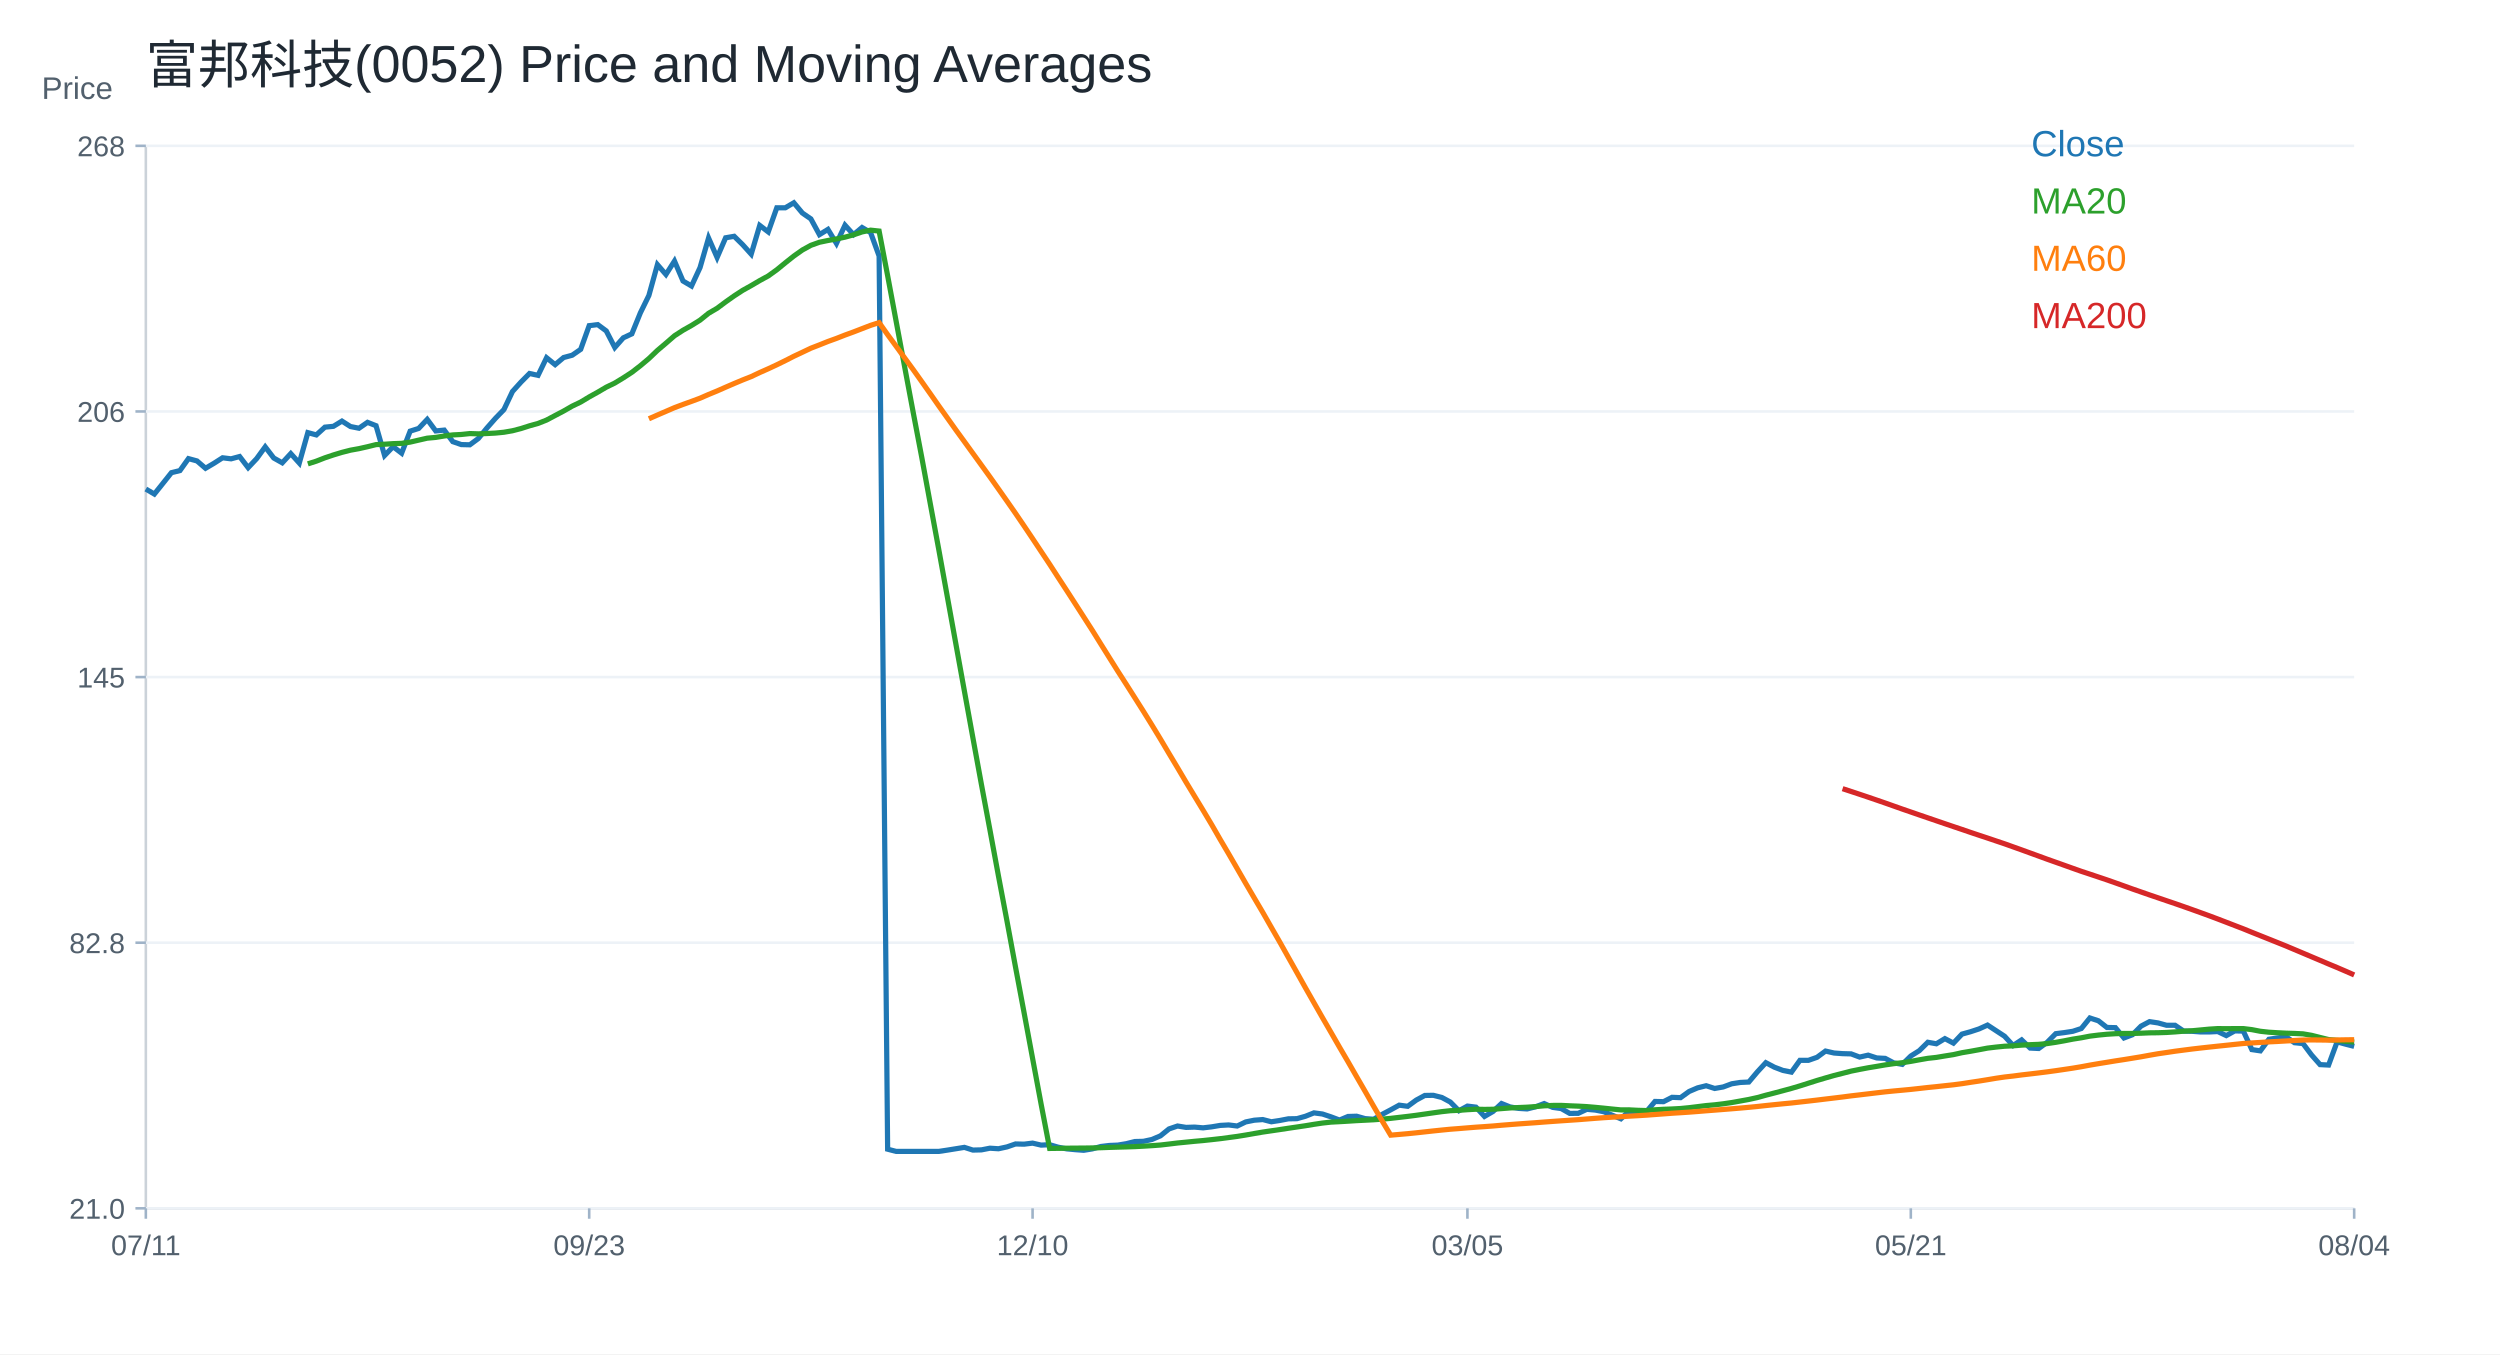
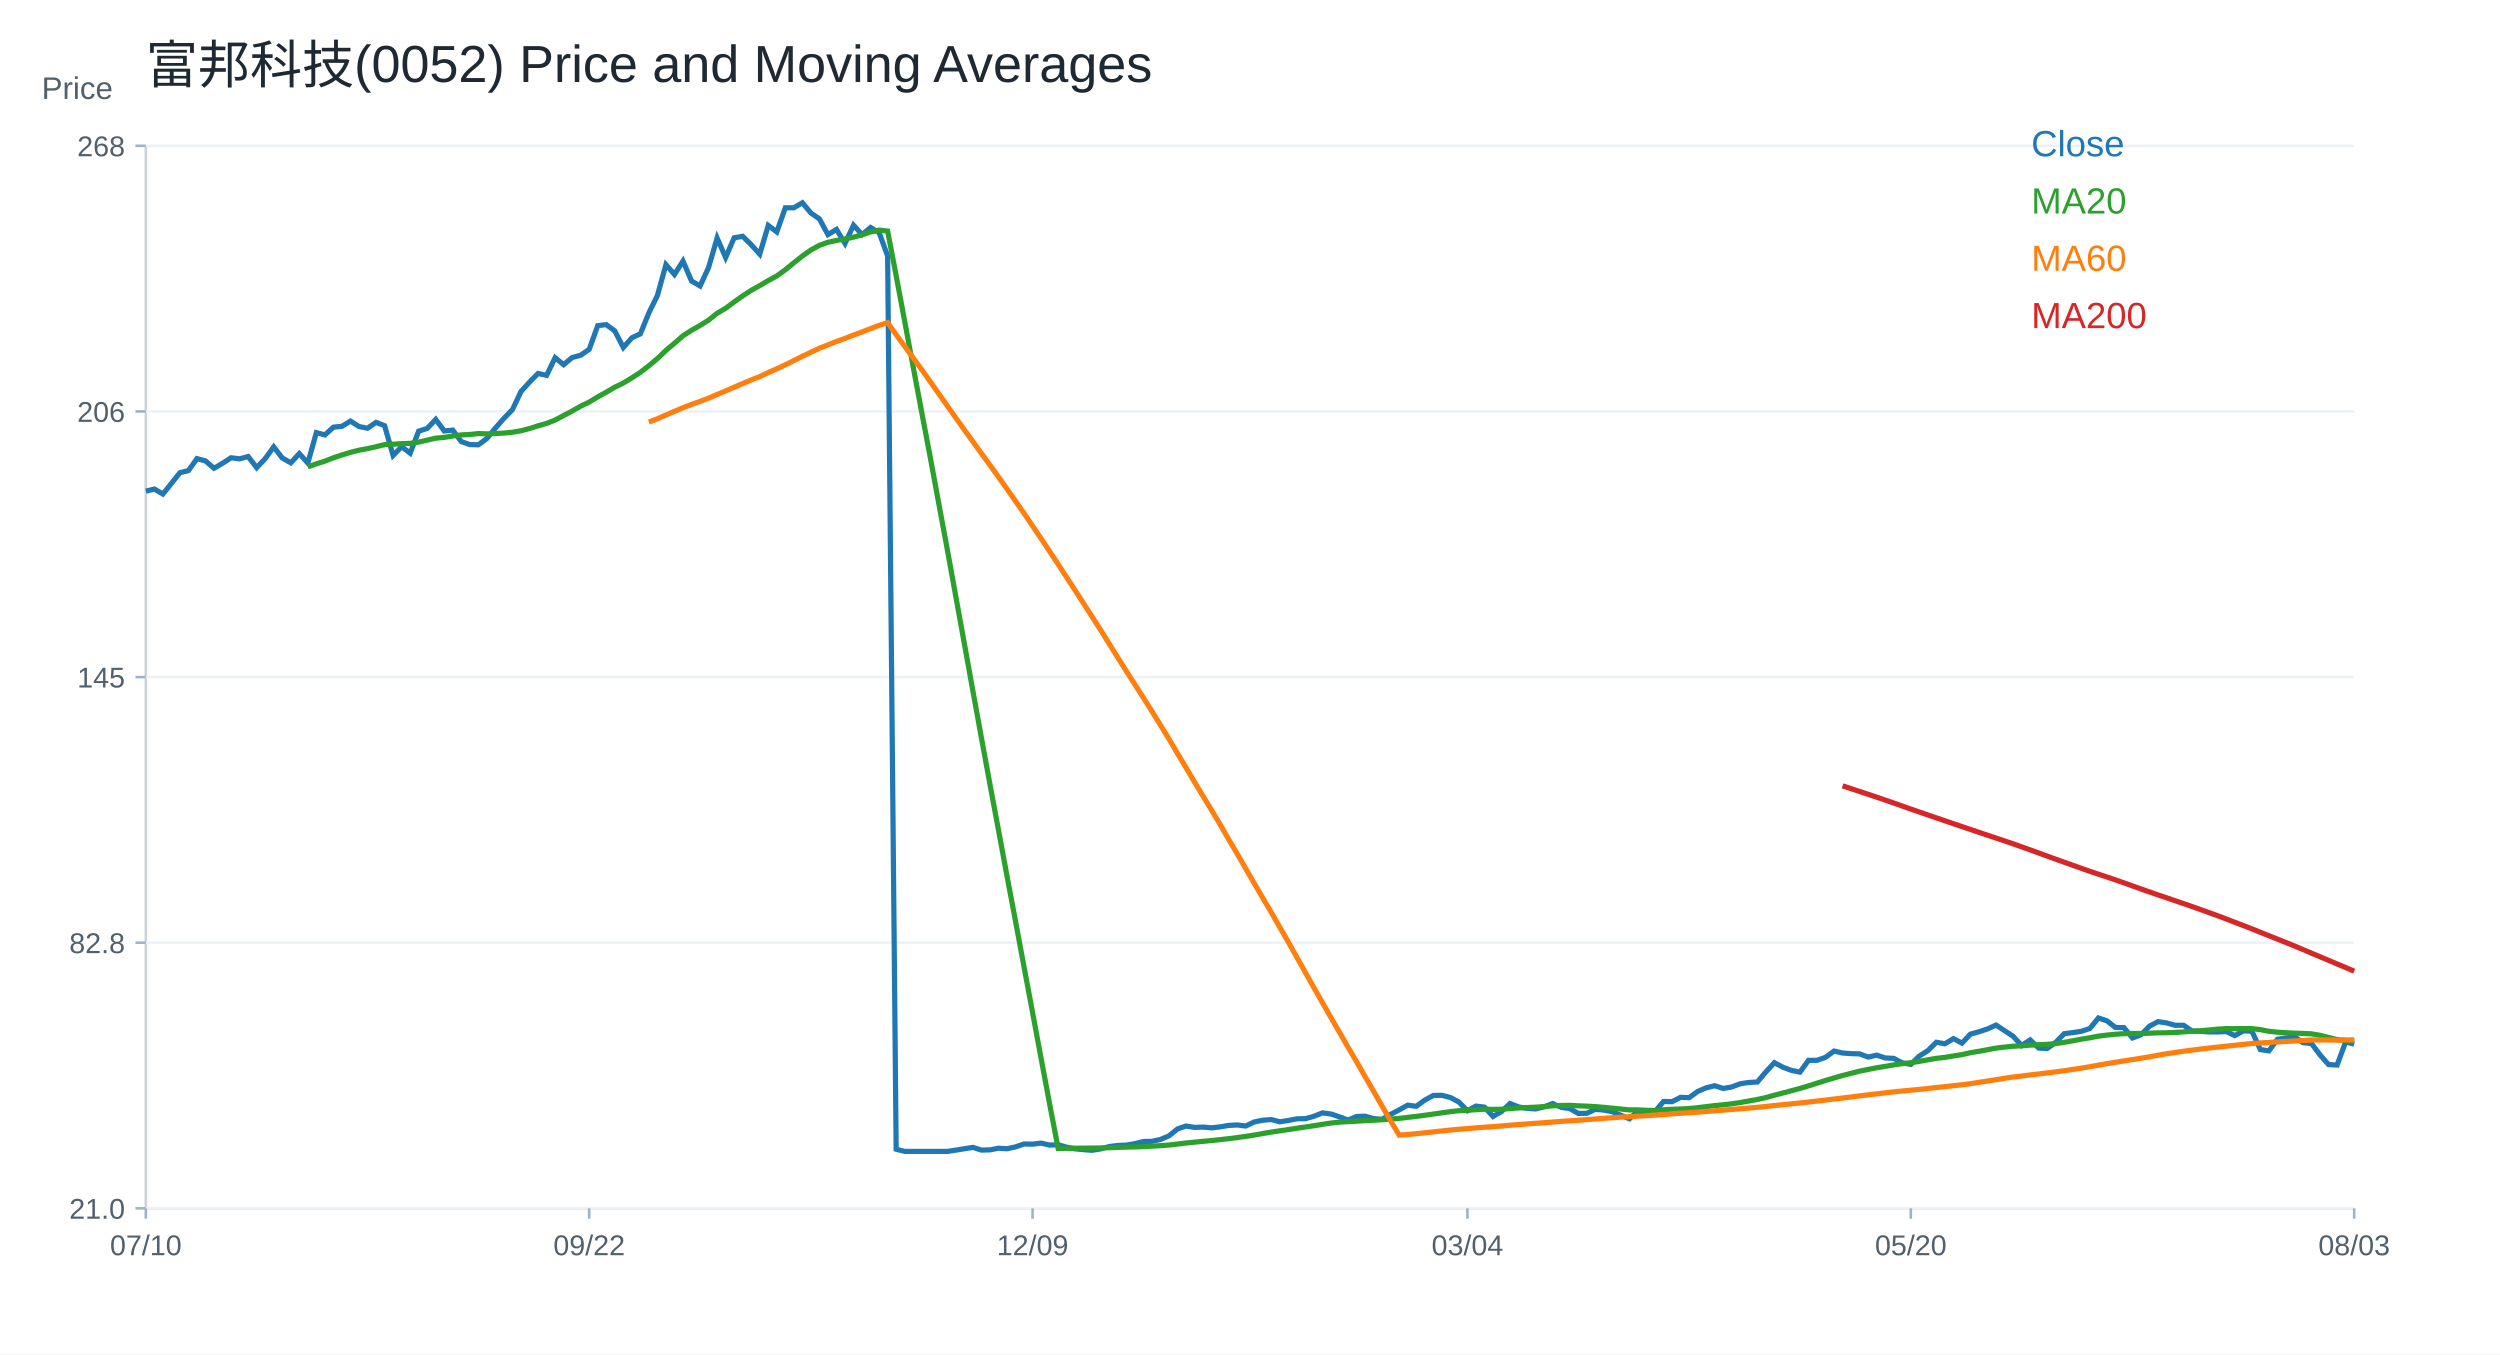
<svg xmlns="http://www.w3.org/2000/svg" width="960" height="520" viewBox="0 0 960 520">
  <rect width="100%" height="100%" fill="white" />
  <text x="56.00" y="32.00" font-size="20" font-family="Arial" fill="#1f2933" text-anchor="start">富邦科技(0052) Price and Moving Averages</text>
  <line x1="56" y1="464" x2="904" y2="464" stroke="#cbd2d9" />
  <line x1="56" y1="56" x2="56" y2="464" stroke="#cbd2d9" />
  <text x="16.00" y="38.00" font-size="12" font-family="Arial" fill="#52606d" text-anchor="start">Price</text>
  <line x1="56" y1="464.00" x2="904" y2="464.00" stroke="#edf2f7" />
  <line x1="52" y1="464.00" x2="56" y2="464.00" stroke="#9fb3c8" />
  <text x="48.00" y="468.00" font-size="11" font-family="Arial" fill="#52606d" text-anchor="end">21.0</text>
  <line x1="56" y1="362.00" x2="904" y2="362.00" stroke="#edf2f7" />
  <line x1="52" y1="362.00" x2="56" y2="362.00" stroke="#9fb3c8" />
  <text x="48.00" y="366.00" font-size="11" font-family="Arial" fill="#52606d" text-anchor="end">82.8</text>
  <line x1="56" y1="260.00" x2="904" y2="260.00" stroke="#edf2f7" />
  <line x1="52" y1="260.00" x2="56" y2="260.00" stroke="#9fb3c8" />
  <text x="48.00" y="264.00" font-size="11" font-family="Arial" fill="#52606d" text-anchor="end">145</text>
  <line x1="56" y1="158.00" x2="904" y2="158.00" stroke="#edf2f7" />
  <line x1="52" y1="158.00" x2="56" y2="158.00" stroke="#9fb3c8" />
  <text x="48.00" y="162.00" font-size="11" font-family="Arial" fill="#52606d" text-anchor="end">206</text>
  <line x1="56" y1="56.00" x2="904" y2="56.00" stroke="#edf2f7" />
  <line x1="52" y1="56.00" x2="56" y2="56.00" stroke="#9fb3c8" />
  <text x="48.00" y="60.00" font-size="11" font-family="Arial" fill="#52606d" text-anchor="end">268</text>
  <line x1="56.00" y1="464" x2="56.00" y2="468" stroke="#9fb3c8" />
-   <text x="56.00" y="482.00" font-size="11" font-family="Arial" fill="#52606d" text-anchor="middle">07/11</text>
+   <text x="56.00" y="482.00" font-size="11" font-family="Arial" fill="#52606d" text-anchor="middle">07/10</text>
  <line x1="226.25" y1="464" x2="226.25" y2="468" stroke="#9fb3c8" />
-   <text x="226.25" y="482.00" font-size="11" font-family="Arial" fill="#52606d" text-anchor="middle">09/23</text>
+   <text x="226.25" y="482.00" font-size="11" font-family="Arial" fill="#52606d" text-anchor="middle">09/22</text>
  <line x1="396.51" y1="464" x2="396.51" y2="468" stroke="#9fb3c8" />
-   <text x="396.51" y="482.00" font-size="11" font-family="Arial" fill="#52606d" text-anchor="middle">12/10</text>
+   <text x="396.51" y="482.00" font-size="11" font-family="Arial" fill="#52606d" text-anchor="middle">12/09</text>
  <line x1="563.49" y1="464" x2="563.49" y2="468" stroke="#9fb3c8" />
-   <text x="563.49" y="482.00" font-size="11" font-family="Arial" fill="#52606d" text-anchor="middle">03/05</text>
+   <text x="563.49" y="482.00" font-size="11" font-family="Arial" fill="#52606d" text-anchor="middle">03/04</text>
  <line x1="733.75" y1="464" x2="733.75" y2="468" stroke="#9fb3c8" />
-   <text x="733.75" y="482.00" font-size="11" font-family="Arial" fill="#52606d" text-anchor="middle">05/21</text>
+   <text x="733.75" y="482.00" font-size="11" font-family="Arial" fill="#52606d" text-anchor="middle">05/20</text>
  <line x1="904.00" y1="464" x2="904.00" y2="468" stroke="#9fb3c8" />
-   <text x="904.00" y="482.00" font-size="11" font-family="Arial" fill="#52606d" text-anchor="middle">08/04</text>
-   <polyline fill="none" stroke="#1f77b4" stroke-width="2" points="56.00,187.79 59.27,189.72 62.55,185.62 65.82,181.51 69.10,180.70 72.37,176.11 75.64,177.00 78.92,179.82 82.19,177.89 85.47,175.79 88.74,176.19 92.02,175.31 95.29,179.58 98.56,176.11 101.84,171.60 105.11,175.87 108.39,177.72 111.66,174.18 114.93,177.81 118.21,166.13 121.48,167.01 124.76,164.03 128.03,163.71 131.31,161.70 134.58,163.79 137.85,164.44 141.13,162.18 144.40,163.47 147.68,174.91 150.95,171.52 154.22,174.02 157.50,165.56 160.77,164.52 164.05,161.05 167.32,165.48 170.59,165.16 173.87,169.59 177.14,170.72 180.42,170.80 183.69,168.38 186.97,164.36 190.24,160.65 193.51,157.27 196.79,150.34 200.06,146.72 203.34,143.42 206.61,144.14 209.88,137.37 213.16,140.03 216.43,137.29 219.71,136.41 222.98,134.15 226.25,125.05 229.53,124.65 232.80,127.07 236.08,133.43 239.35,129.72 242.63,128.19 245.90,120.14 249.17,113.46 252.45,101.62 255.72,105.40 259.00,100.25 262.27,107.90 265.54,109.83 268.82,102.74 272.09,91.39 275.37,98.88 278.64,91.31 281.92,90.74 285.19,93.96 288.46,97.59 291.74,86.56 295.01,89.05 298.29,79.79 301.56,79.79 304.83,77.86 308.11,81.80 311.38,84.06 314.66,90.10 317.93,88.09 321.20,93.48 324.48,86.47 327.75,90.10 331.03,87.36 334.30,89.29 337.58,98.31 340.85,441.29 344.12,442.14 347.40,442.14 350.67,442.14 353.95,442.14 357.22,442.14 360.49,442.14 363.77,441.65 367.04,441.12 370.32,440.59 373.59,441.63 376.86,441.55 380.14,440.91 383.41,441.12 386.69,440.41 389.96,439.28 393.24,439.36 396.51,438.96 399.78,439.72 403.06,439.57 406.33,440.52 409.61,441.16 412.88,441.47 416.15,441.71 419.43,441.18 422.70,440.26 425.98,439.86 429.25,439.72 432.53,439.17 435.80,438.35 439.07,438.27 442.35,437.56 445.62,436.16 448.90,433.51 452.17,432.39 455.44,432.92 458.72,432.81 461.99,433.09 465.27,432.71 468.54,432.16 471.81,431.98 475.09,432.39 478.36,430.82 481.64,430.16 484.91,429.91 488.19,430.76 491.46,430.26 494.73,429.63 498.01,429.57 501.28,428.65 504.56,427.34 507.83,427.78 511.10,428.87 514.38,430.10 517.65,428.73 520.93,428.63 524.20,429.55 527.47,429.79 530.75,427.91 534.02,426.18 537.30,424.38 540.57,424.82 543.85,422.43 547.12,420.66 550.39,420.60 553.67,421.43 556.94,423.19 560.22,426.52 563.49,424.74 566.76,425.14 570.04,428.71 573.31,426.81 576.59,423.75 579.86,425.06 583.14,425.62 586.41,425.83 589.68,425.01 592.96,423.77 596.23,425.23 599.51,425.69 602.78,427.55 606.05,427.51 609.33,425.98 612.60,426.27 615.88,426.91 619.15,428.26 622.42,429.62 625.70,426.54 628.97,428.00 632.25,426.85 635.52,422.96 638.80,423.04 642.07,421.37 645.34,421.50 648.62,419.13 651.89,417.73 655.17,416.92 658.44,417.97 661.71,417.39 664.99,416.17 668.26,415.66 671.54,415.50 674.81,411.62 678.08,408.07 681.36,409.80 684.63,411.04 687.91,411.70 691.18,407.16 694.46,407.16 697.73,406.01 701.00,403.61 704.28,404.36 707.55,404.60 710.83,404.69 714.10,405.92 717.37,405.18 720.65,406.25 723.92,406.42 727.20,408.15 730.47,408.73 733.75,405.51 737.02,403.45 740.29,400.23 743.57,400.81 746.84,398.83 750.12,400.56 753.39,397.10 756.66,396.19 759.94,395.11 763.21,393.63 766.49,395.78 769.76,397.92 773.03,401.47 776.31,399.32 779.58,402.46 782.86,402.62 786.13,400.23 789.41,396.93 792.68,396.52 795.95,396.02 799.23,394.95 802.50,390.91 805.78,391.98 809.05,394.54 812.32,394.62 815.60,398.58 818.87,397.34 822.15,394.04 825.42,392.31 828.69,392.80 831.97,393.71 835.24,393.71 838.52,395.94 841.79,396.02 845.07,396.27 848.34,396.27 851.61,396.11 854.89,397.67 858.16,395.86 861.44,395.94 864.71,403.04 867.98,403.53 871.26,399.08 874.53,398.58 877.81,398.09 881.08,400.40 884.36,400.73 887.63,405.10 890.90,408.81 894.18,408.98 897.45,400.07 900.73,400.97 904.00,401.80" />
+   <text x="904.00" y="482.00" font-size="11" font-family="Arial" fill="#52606d" text-anchor="middle">08/03</text>
+   <polyline fill="none" stroke="#1f77b4" stroke-width="2" points="56.00,188.60 59.27,187.79 62.55,189.72 65.82,185.62 69.10,181.51 72.37,180.70 75.64,176.11 78.92,177.00 82.19,179.82 85.47,177.89 88.74,175.79 92.02,176.19 95.29,175.31 98.56,179.58 101.84,176.11 105.11,171.60 108.39,175.87 111.66,177.72 114.93,174.18 118.21,177.81 121.48,166.13 124.76,167.01 128.03,164.03 131.31,163.71 134.58,161.70 137.85,163.79 141.13,164.44 144.40,162.18 147.68,163.47 150.95,174.91 154.22,171.52 157.50,174.02 160.77,165.56 164.05,164.52 167.32,161.05 170.59,165.48 173.87,165.16 177.14,169.59 180.42,170.72 183.69,170.80 186.97,168.38 190.24,164.36 193.51,160.65 196.79,157.27 200.06,150.34 203.34,146.72 206.61,143.42 209.88,144.14 213.16,137.37 216.43,140.03 219.71,137.29 222.98,136.41 226.25,134.15 229.53,125.05 232.80,124.65 236.08,127.07 239.35,133.43 242.63,129.72 245.90,128.19 249.17,120.14 252.45,113.46 255.72,101.62 259.00,105.40 262.27,100.25 265.54,107.90 268.82,109.83 272.09,102.74 275.37,91.39 278.64,98.88 281.92,91.31 285.19,90.74 288.46,93.96 291.74,97.59 295.01,86.56 298.29,89.05 301.56,79.79 304.83,79.79 308.11,77.86 311.38,81.80 314.66,84.06 317.93,90.10 321.20,88.09 324.48,93.48 327.75,86.47 331.03,90.10 334.30,87.36 337.58,89.29 340.85,98.31 344.12,441.29 347.40,442.14 350.67,442.14 353.95,442.14 357.22,442.14 360.49,442.14 363.77,442.14 367.04,441.65 370.32,441.12 373.59,440.59 376.86,441.63 380.14,441.55 383.41,440.91 386.69,441.12 389.96,440.41 393.24,439.28 396.51,439.36 399.78,438.96 403.06,439.72 406.33,439.57 409.61,440.52 412.88,441.16 416.15,441.47 419.43,441.71 422.70,441.18 425.98,440.26 429.25,439.86 432.53,439.72 435.80,439.17 439.07,438.35 442.35,438.27 445.62,437.56 448.90,436.16 452.17,433.51 455.44,432.39 458.72,432.92 461.99,432.81 465.27,433.09 468.54,432.71 471.81,432.16 475.09,431.98 478.36,432.39 481.64,430.82 484.91,430.16 488.19,429.91 491.46,430.76 494.73,430.26 498.01,429.63 501.28,429.57 504.56,428.65 507.83,427.34 511.10,427.78 514.38,428.87 517.65,430.10 520.93,428.73 524.20,428.63 527.47,429.55 530.75,429.79 534.02,427.91 537.30,426.18 540.57,424.38 543.85,424.82 547.12,422.43 550.39,420.66 553.67,420.60 556.94,421.43 560.22,423.19 563.49,426.52 566.76,424.74 570.04,425.14 573.31,428.71 576.59,426.81 579.86,423.75 583.14,425.06 586.41,425.62 589.68,425.83 592.96,425.01 596.23,423.77 599.51,425.23 602.78,425.69 606.05,427.55 609.33,427.51 612.60,425.98 615.88,426.27 619.15,426.91 622.42,428.26 625.70,429.62 628.97,426.54 632.25,428.00 635.52,426.85 638.80,422.96 642.07,423.04 645.34,421.37 648.62,421.50 651.89,419.13 655.17,417.73 658.44,416.92 661.71,417.97 664.99,417.39 668.26,416.17 671.54,415.66 674.81,415.50 678.08,411.62 681.36,408.07 684.63,409.80 687.91,411.04 691.18,411.70 694.46,407.16 697.73,407.16 701.00,406.01 704.28,403.61 707.55,404.36 710.83,404.60 714.10,404.69 717.37,405.92 720.65,405.18 723.92,406.25 727.20,406.42 730.47,408.15 733.75,408.73 737.02,405.51 740.29,403.45 743.57,400.23 746.84,400.81 750.12,398.83 753.39,400.56 756.66,397.10 759.94,396.19 763.21,395.11 766.49,393.63 769.76,395.78 773.03,397.92 776.31,401.47 779.58,399.32 782.86,402.46 786.13,402.62 789.41,400.23 792.68,396.93 795.95,396.52 799.23,396.02 802.50,394.95 805.78,390.91 809.05,391.98 812.32,394.54 815.60,394.62 818.87,398.58 822.15,397.34 825.42,394.04 828.69,392.31 831.97,392.80 835.24,393.71 838.52,393.71 841.79,395.94 845.07,396.02 848.34,396.27 851.61,396.27 854.89,396.11 858.16,397.67 861.44,395.86 864.71,395.94 867.98,403.04 871.26,403.53 874.53,399.08 877.81,398.58 881.08,398.09 884.36,400.40 887.63,400.73 890.90,405.10 894.18,408.81 897.45,408.98 900.73,400.07 904.00,400.97" />
  <text x="780.00" y="60.00" font-size="14" font-family="Arial" fill="#1f77b4" text-anchor="start">Close</text>
-   <polyline fill="none" stroke="#2ca02c" stroke-width="2" points="118.21,178.12 121.48,177.08 124.76,175.80 128.03,174.70 131.31,173.71 134.58,172.87 137.85,172.28 141.13,171.54 144.40,170.73 147.68,170.58 150.95,170.36 154.22,170.25 157.50,169.77 160.77,169.01 164.05,168.26 167.32,167.96 170.59,167.42 173.87,167.01 177.14,166.84 180.42,166.49 183.69,166.60 186.97,166.47 190.24,166.30 193.51,165.98 196.79,165.41 200.06,164.56 203.34,163.51 206.61,162.60 209.88,161.30 213.16,159.56 216.43,157.84 219.71,155.96 222.98,154.39 226.25,152.42 229.53,150.60 232.80,148.68 236.08,147.09 239.35,145.10 242.63,142.97 245.90,140.44 249.17,137.69 252.45,134.56 255.72,131.79 259.00,128.94 262.27,126.82 265.54,124.98 268.82,122.94 272.09,120.30 275.37,118.38 278.64,115.94 281.92,113.62 285.19,111.49 288.46,109.67 291.74,107.74 295.01,105.96 298.29,103.60 301.56,100.92 304.83,98.32 308.11,96.00 311.38,94.20 314.66,93.03 317.93,92.35 321.20,91.76 324.48,91.07 327.75,90.18 331.03,89.06 334.30,88.38 337.58,88.73 340.85,105.85 344.12,123.39 347.40,140.96 350.67,158.37 353.95,175.60 357.22,193.38 360.49,211.03 363.77,229.13 367.04,247.19 370.32,265.33 373.59,283.32 376.86,301.19 380.14,318.73 383.41,336.39 386.69,353.73 389.96,371.37 393.24,388.84 396.51,406.42 399.78,423.94 403.06,441.00 406.33,440.96 409.61,440.91 412.88,440.88 416.15,440.86 419.43,440.81 422.70,440.72 425.98,440.60 429.25,440.50 432.53,440.41 435.80,440.30 439.07,440.13 442.35,439.93 445.62,439.69 448.90,439.31 452.17,438.91 455.44,438.59 458.72,438.26 461.99,437.97 465.27,437.62 468.54,437.25 471.81,436.82 475.09,436.38 478.36,435.85 481.64,435.27 484.91,434.71 488.19,434.23 491.46,433.75 494.73,433.25 498.01,432.77 501.28,432.28 504.56,431.74 507.83,431.25 511.10,430.89 514.38,430.72 517.65,430.53 520.93,430.32 524.20,430.16 527.47,429.99 530.75,429.75 534.02,429.45 537.30,429.07 540.57,428.69 543.85,428.27 547.12,427.80 550.39,427.33 553.67,426.87 556.94,426.51 560.22,426.36 563.49,426.12 566.76,425.94 570.04,426.01 573.31,425.96 576.59,425.70 579.86,425.45 583.14,425.30 586.41,425.16 589.68,424.93 592.96,424.63 596.23,424.49 599.51,424.47 602.78,424.63 606.05,424.76 609.33,424.94 612.60,425.22 615.88,425.54 619.15,425.88 622.42,426.20 625.70,426.20 628.97,426.36 632.25,426.45 635.52,426.16 638.80,425.97 642.07,425.85 645.34,425.67 648.62,425.35 651.89,424.95 655.17,424.54 658.44,424.25 661.71,423.86 664.99,423.38 668.26,422.79 671.54,422.19 674.81,421.47 678.08,420.56 681.36,419.71 684.63,418.84 687.91,417.95 691.18,416.98 694.46,415.94 697.73,414.90 701.00,413.93 704.28,412.99 707.55,412.16 710.83,411.31 714.10,410.65 717.37,410.03 720.65,409.49 723.92,408.92 727.20,408.45 730.47,408.08 733.75,407.57 737.02,406.97 740.29,406.40 743.57,406.04 746.84,405.49 750.12,404.97 753.39,404.24 756.66,403.69 759.94,403.09 763.21,402.47 766.49,402.08 769.76,401.75 773.03,401.60 776.31,401.33 779.58,401.16 782.86,401.03 786.13,400.73 789.41,400.25 792.68,399.67 795.95,399.03 799.23,398.51 802.50,397.88 805.78,397.47 809.05,397.15 812.32,396.94 815.60,396.84 818.87,396.86 822.15,396.75 825.42,396.61 828.69,396.57 831.97,396.46 835.24,396.25 838.52,395.98 841.79,395.81 845.07,395.50 848.34,395.19 851.61,394.98 854.89,395.02 858.16,394.98 861.44,394.98 864.71,395.38 867.98,396.01 871.26,396.37 874.53,396.57 877.81,396.74 881.08,396.84 884.36,397.00 887.63,397.56 890.90,398.38 894.18,399.19 897.45,399.51 900.73,399.87 904.00,400.16" />
+   <polyline fill="none" stroke="#2ca02c" stroke-width="2" points="118.21,179.25 121.48,178.12 124.76,177.08 128.03,175.80 131.31,174.70 134.58,173.71 137.85,172.87 141.13,172.28 144.40,171.54 147.68,170.73 150.95,170.58 154.22,170.36 157.50,170.25 160.77,169.77 164.05,169.01 167.32,168.26 170.59,167.96 173.87,167.42 177.14,167.01 180.42,166.84 183.69,166.49 186.97,166.60 190.24,166.47 193.51,166.30 196.79,165.98 200.06,165.41 203.34,164.56 206.61,163.51 209.88,162.60 213.16,161.30 216.43,159.56 219.71,157.84 222.98,155.96 226.25,154.39 229.53,152.42 232.80,150.60 236.08,148.68 239.35,147.09 242.63,145.10 245.90,142.97 249.17,140.44 252.45,137.69 255.72,134.56 259.00,131.79 262.27,128.94 265.54,126.82 268.82,124.98 272.09,122.94 275.37,120.30 278.64,118.38 281.92,115.94 285.19,113.62 288.46,111.49 291.74,109.67 295.01,107.74 298.29,105.96 301.56,103.60 304.83,100.92 308.11,98.32 311.38,96.00 314.66,94.20 317.93,93.03 321.20,92.35 324.48,91.76 327.75,91.07 331.03,90.18 334.30,89.06 337.58,88.38 340.85,88.73 344.12,105.85 347.40,123.39 350.67,140.96 353.95,158.37 357.22,175.60 360.49,193.38 363.77,211.03 367.04,229.13 370.32,247.19 373.59,265.33 376.86,283.32 380.14,301.19 383.41,318.73 386.69,336.39 389.96,353.73 393.24,371.37 396.51,388.84 399.78,406.42 403.06,423.94 406.33,441.00 409.61,440.96 412.88,440.91 416.15,440.88 419.43,440.86 422.70,440.81 425.98,440.72 429.25,440.60 432.53,440.50 435.80,440.41 439.07,440.30 442.35,440.13 445.62,439.93 448.90,439.69 452.17,439.31 455.44,438.91 458.72,438.59 461.99,438.26 465.27,437.97 468.54,437.62 471.81,437.25 475.09,436.82 478.36,436.38 481.64,435.85 484.91,435.27 488.19,434.71 491.46,434.23 494.73,433.75 498.01,433.25 501.28,432.77 504.56,432.28 507.83,431.74 511.10,431.25 514.38,430.89 517.65,430.72 520.93,430.53 524.20,430.32 527.47,430.16 530.75,429.99 534.02,429.75 537.30,429.45 540.57,429.07 543.85,428.69 547.12,428.27 550.39,427.80 553.67,427.33 556.94,426.87 560.22,426.51 563.49,426.36 566.76,426.12 570.04,425.94 573.31,426.01 576.59,425.96 579.86,425.70 583.14,425.45 586.41,425.30 589.68,425.16 592.96,424.93 596.23,424.63 599.51,424.49 602.78,424.47 606.05,424.63 609.33,424.76 612.60,424.94 615.88,425.22 619.15,425.54 622.42,425.88 625.70,426.20 628.97,426.20 632.25,426.36 635.52,426.45 638.80,426.16 642.07,425.97 645.34,425.85 648.62,425.67 651.89,425.35 655.17,424.95 658.44,424.54 661.71,424.25 664.99,423.86 668.26,423.38 671.54,422.79 674.81,422.19 678.08,421.47 681.36,420.56 684.63,419.71 687.91,418.84 691.18,417.95 694.46,416.98 697.73,415.94 701.00,414.90 704.28,413.93 707.55,412.99 710.83,412.16 714.10,411.31 717.37,410.65 720.65,410.03 723.92,409.49 727.20,408.92 730.47,408.45 733.75,408.08 737.02,407.57 740.29,406.97 743.57,406.40 746.84,406.04 750.12,405.49 753.39,404.97 756.66,404.24 759.94,403.69 763.21,403.09 766.49,402.47 769.76,402.08 773.03,401.75 776.31,401.60 779.58,401.33 782.86,401.16 786.13,401.03 789.41,400.73 792.68,400.25 795.95,399.67 799.23,399.03 802.50,398.51 805.78,397.88 809.05,397.47 812.32,397.15 815.60,396.94 818.87,396.84 822.15,396.86 825.42,396.75 828.69,396.61 831.97,396.57 835.24,396.46 838.52,396.25 841.79,395.98 845.07,395.81 848.34,395.50 851.61,395.19 854.89,394.98 858.16,395.02 861.44,394.98 864.71,394.98 867.98,395.38 871.26,396.01 874.53,396.37 877.81,396.57 881.08,396.74 884.36,396.84 887.63,397.00 890.90,397.56 894.18,398.38 897.45,399.19 900.73,399.51 904.00,399.87" />
  <text x="780.00" y="82.00" font-size="14" font-family="Arial" fill="#2ca02c" text-anchor="start">MA20</text>
-   <polyline fill="none" stroke="#ff7f0e" stroke-width="2" points="249.17,160.81 252.45,159.37 255.72,157.96 259.00,156.54 262.27,155.31 265.54,154.13 268.82,152.91 272.09,151.48 275.37,150.13 278.64,148.69 281.92,147.27 285.19,145.90 288.46,144.61 291.74,143.06 295.01,141.61 298.29,140.08 301.56,138.48 304.83,136.81 308.11,135.27 311.38,133.71 314.66,132.44 317.93,131.13 321.20,129.95 324.48,128.66 327.75,127.47 331.03,126.20 334.30,124.94 337.58,123.88 340.85,128.51 344.12,132.96 347.40,137.47 350.67,141.94 353.95,146.55 357.22,151.18 360.49,155.86 363.77,160.47 367.04,165.07 370.32,169.58 373.59,174.10 376.86,178.61 380.14,183.15 383.41,187.77 386.69,192.43 389.96,197.13 393.24,201.95 396.51,206.82 399.78,211.75 403.06,216.68 406.33,221.73 409.61,226.75 412.88,231.82 416.15,236.91 419.43,242.02 422.70,247.28 425.98,252.53 429.25,257.74 432.53,262.84 435.80,267.98 439.07,273.15 442.35,278.44 445.62,283.82 448.90,289.35 452.17,294.80 455.44,300.34 458.72,305.76 461.99,311.15 465.27,316.65 468.54,322.33 471.81,327.88 475.09,333.56 478.36,339.23 481.64,344.83 484.91,350.37 488.19,356.11 491.46,361.80 494.73,367.63 498.01,373.46 501.28,379.30 504.56,385.06 507.83,390.79 511.10,396.44 514.38,402.14 517.65,407.72 520.93,413.43 524.20,419.08 527.47,424.79 530.75,430.44 534.02,435.90 537.30,435.62 540.57,435.33 543.85,435.00 547.12,434.64 550.39,434.28 553.67,433.94 556.94,433.62 560.22,433.37 563.49,433.10 566.76,432.84 570.04,432.62 573.31,432.38 576.59,432.09 579.86,431.83 583.14,431.58 586.41,431.35 589.68,431.12 592.96,430.86 596.23,430.62 599.51,430.39 602.78,430.17 606.05,429.95 609.33,429.69 612.60,429.43 615.88,429.19 619.15,428.99 622.42,428.82 625.70,428.60 628.97,428.42 632.25,428.22 635.52,427.97 638.80,427.73 642.07,427.48 645.34,427.28 648.62,427.06 651.89,426.81 655.17,426.54 658.44,426.29 661.71,426.03 664.99,425.77 668.26,425.50 671.54,425.21 674.81,424.89 678.08,424.53 681.36,424.19 684.63,423.86 687.91,423.55 691.18,423.18 694.46,422.81 697.73,422.43 701.00,422.03 704.28,421.64 707.55,421.24 710.83,420.81 714.10,420.43 717.37,420.04 720.65,419.65 723.92,419.27 727.20,418.94 730.47,418.64 733.75,418.33 737.02,417.97 740.29,417.60 743.57,417.27 746.84,416.91 750.12,416.56 753.39,416.13 756.66,415.62 759.94,415.13 763.21,414.60 766.49,414.05 769.76,413.57 773.03,413.20 776.31,412.77 779.58,412.39 782.86,412.00 786.13,411.59 789.41,411.14 792.68,410.66 795.95,410.17 799.23,409.62 802.50,409.01 805.78,408.45 809.05,407.92 812.32,407.38 815.60,406.88 818.87,406.35 822.15,405.81 825.42,405.21 828.69,404.64 831.97,404.16 835.24,403.67 838.52,403.24 841.79,402.82 845.07,402.44 848.34,402.08 851.61,401.73 854.89,401.39 858.16,401.04 861.44,400.70 864.71,400.49 867.98,400.29 871.26,400.08 874.53,399.92 877.81,399.73 881.08,399.55 884.36,399.37 887.63,399.33 890.90,399.36 894.18,399.41 897.45,399.35 900.73,399.29 904.00,399.25" />
+   <polyline fill="none" stroke="#ff7f0e" stroke-width="2" points="249.17,162.06 252.45,160.81 255.72,159.37 259.00,157.96 262.27,156.54 265.54,155.31 268.82,154.13 272.09,152.91 275.37,151.48 278.64,150.13 281.92,148.69 285.19,147.27 288.46,145.90 291.74,144.61 295.01,143.06 298.29,141.61 301.56,140.08 304.83,138.48 308.11,136.81 311.38,135.27 314.66,133.71 317.93,132.44 321.20,131.13 324.48,129.95 327.75,128.66 331.03,127.47 334.30,126.20 337.58,124.94 340.85,123.88 344.12,128.51 347.40,132.96 350.67,137.47 353.95,141.94 357.22,146.55 360.49,151.18 363.77,155.86 367.04,160.47 370.32,165.07 373.59,169.58 376.86,174.10 380.14,178.61 383.41,183.15 386.69,187.77 389.96,192.43 393.24,197.13 396.51,201.95 399.78,206.82 403.06,211.75 406.33,216.68 409.61,221.73 412.88,226.75 416.15,231.82 419.43,236.91 422.70,242.02 425.98,247.28 429.25,252.53 432.53,257.74 435.80,262.84 439.07,267.98 442.35,273.15 445.62,278.44 448.90,283.82 452.17,289.35 455.44,294.80 458.72,300.34 461.99,305.76 465.27,311.15 468.54,316.65 471.81,322.33 475.09,327.88 478.36,333.56 481.64,339.23 484.91,344.83 488.19,350.37 491.46,356.11 494.73,361.80 498.01,367.63 501.28,373.46 504.56,379.30 507.83,385.06 511.10,390.79 514.38,396.44 517.65,402.14 520.93,407.72 524.20,413.43 527.47,419.08 530.75,424.79 534.02,430.44 537.30,435.90 540.57,435.62 543.85,435.33 547.12,435.00 550.39,434.64 553.67,434.28 556.94,433.94 560.22,433.62 563.49,433.37 566.76,433.10 570.04,432.84 573.31,432.62 576.59,432.38 579.86,432.09 583.14,431.83 586.41,431.58 589.68,431.35 592.96,431.12 596.23,430.86 599.51,430.62 602.78,430.39 606.05,430.17 609.33,429.95 612.60,429.69 615.88,429.43 619.15,429.19 622.42,428.99 625.70,428.82 628.97,428.60 632.25,428.42 635.52,428.22 638.80,427.97 642.07,427.73 645.34,427.48 648.62,427.28 651.89,427.06 655.17,426.81 658.44,426.54 661.71,426.29 664.99,426.03 668.26,425.77 671.54,425.50 674.81,425.21 678.08,424.89 681.36,424.53 684.63,424.19 687.91,423.86 691.18,423.55 694.46,423.18 697.73,422.81 701.00,422.43 704.28,422.03 707.55,421.64 710.83,421.24 714.10,420.81 717.37,420.43 720.65,420.04 723.92,419.65 727.20,419.27 730.47,418.94 733.75,418.64 737.02,418.33 740.29,417.97 743.57,417.60 746.84,417.27 750.12,416.91 753.39,416.56 756.66,416.13 759.94,415.62 763.21,415.13 766.49,414.60 769.76,414.05 773.03,413.57 776.31,413.20 779.58,412.77 782.86,412.39 786.13,412.00 789.41,411.59 792.68,411.14 795.95,410.66 799.23,410.17 802.50,409.62 805.78,409.01 809.05,408.45 812.32,407.92 815.60,407.38 818.87,406.88 822.15,406.35 825.42,405.81 828.69,405.21 831.97,404.64 835.24,404.16 838.52,403.67 841.79,403.24 845.07,402.82 848.34,402.44 851.61,402.08 854.89,401.73 858.16,401.39 861.44,401.04 864.71,400.70 867.98,400.49 871.26,400.29 874.53,400.08 877.81,399.92 881.08,399.73 884.36,399.55 887.63,399.37 890.90,399.33 894.18,399.36 897.45,399.41 900.73,399.35 904.00,399.29" />
  <text x="780.00" y="104.00" font-size="14" font-family="Arial" fill="#ff7f0e" text-anchor="start">MA60</text>
-   <polyline fill="none" stroke="#d62728" stroke-width="2" points="707.55,302.85 710.83,303.93 714.10,305.01 717.37,306.11 720.65,307.23 723.92,308.36 727.20,309.52 730.47,310.68 733.75,311.81 737.02,312.94 740.29,314.06 743.57,315.18 746.84,316.30 750.12,317.41 753.39,318.51 756.66,319.63 759.94,320.73 763.21,321.81 766.49,322.92 769.76,324.02 773.03,325.19 776.31,326.36 779.58,327.55 782.86,328.74 786.13,329.94 789.41,331.10 792.68,332.26 795.95,333.43 799.23,334.59 802.50,335.67 805.78,336.77 809.05,337.87 812.32,339.02 815.60,340.19 818.87,341.37 822.15,342.51 825.42,343.65 828.69,344.76 831.97,345.88 835.24,346.99 838.52,348.13 841.79,349.29 845.07,350.47 848.34,351.66 851.61,352.89 854.89,354.15 858.16,355.41 861.44,356.67 864.71,358.00 867.98,359.31 871.26,360.62 874.53,361.93 877.81,363.25 881.08,364.63 884.36,366.01 887.63,367.40 890.90,368.78 894.18,370.17 897.45,371.53 900.73,372.94 904.00,374.38" />
+   <polyline fill="none" stroke="#d62728" stroke-width="2" points="707.55,301.77 710.83,302.85 714.10,303.93 717.37,305.01 720.65,306.11 723.92,307.23 727.20,308.36 730.47,309.52 733.75,310.68 737.02,311.81 740.29,312.94 743.57,314.06 746.84,315.18 750.12,316.30 753.39,317.41 756.66,318.51 759.94,319.63 763.21,320.73 766.49,321.81 769.76,322.92 773.03,324.02 776.31,325.19 779.58,326.36 782.86,327.55 786.13,328.74 789.41,329.94 792.68,331.10 795.95,332.26 799.23,333.43 802.50,334.59 805.78,335.67 809.05,336.77 812.32,337.87 815.60,339.02 818.87,340.19 822.15,341.37 825.42,342.51 828.69,343.65 831.97,344.76 835.24,345.88 838.52,346.99 841.79,348.13 845.07,349.29 848.34,350.47 851.61,351.66 854.89,352.89 858.16,354.15 861.44,355.41 864.71,356.67 867.98,358.00 871.26,359.31 874.53,360.62 877.81,361.93 881.08,363.25 884.36,364.63 887.63,366.01 890.90,367.40 894.18,368.78 897.45,370.17 900.73,371.53 904.00,372.94" />
  <text x="780.00" y="126.00" font-size="14" font-family="Arial" fill="#d62728" text-anchor="start">MA200</text>
</svg>
